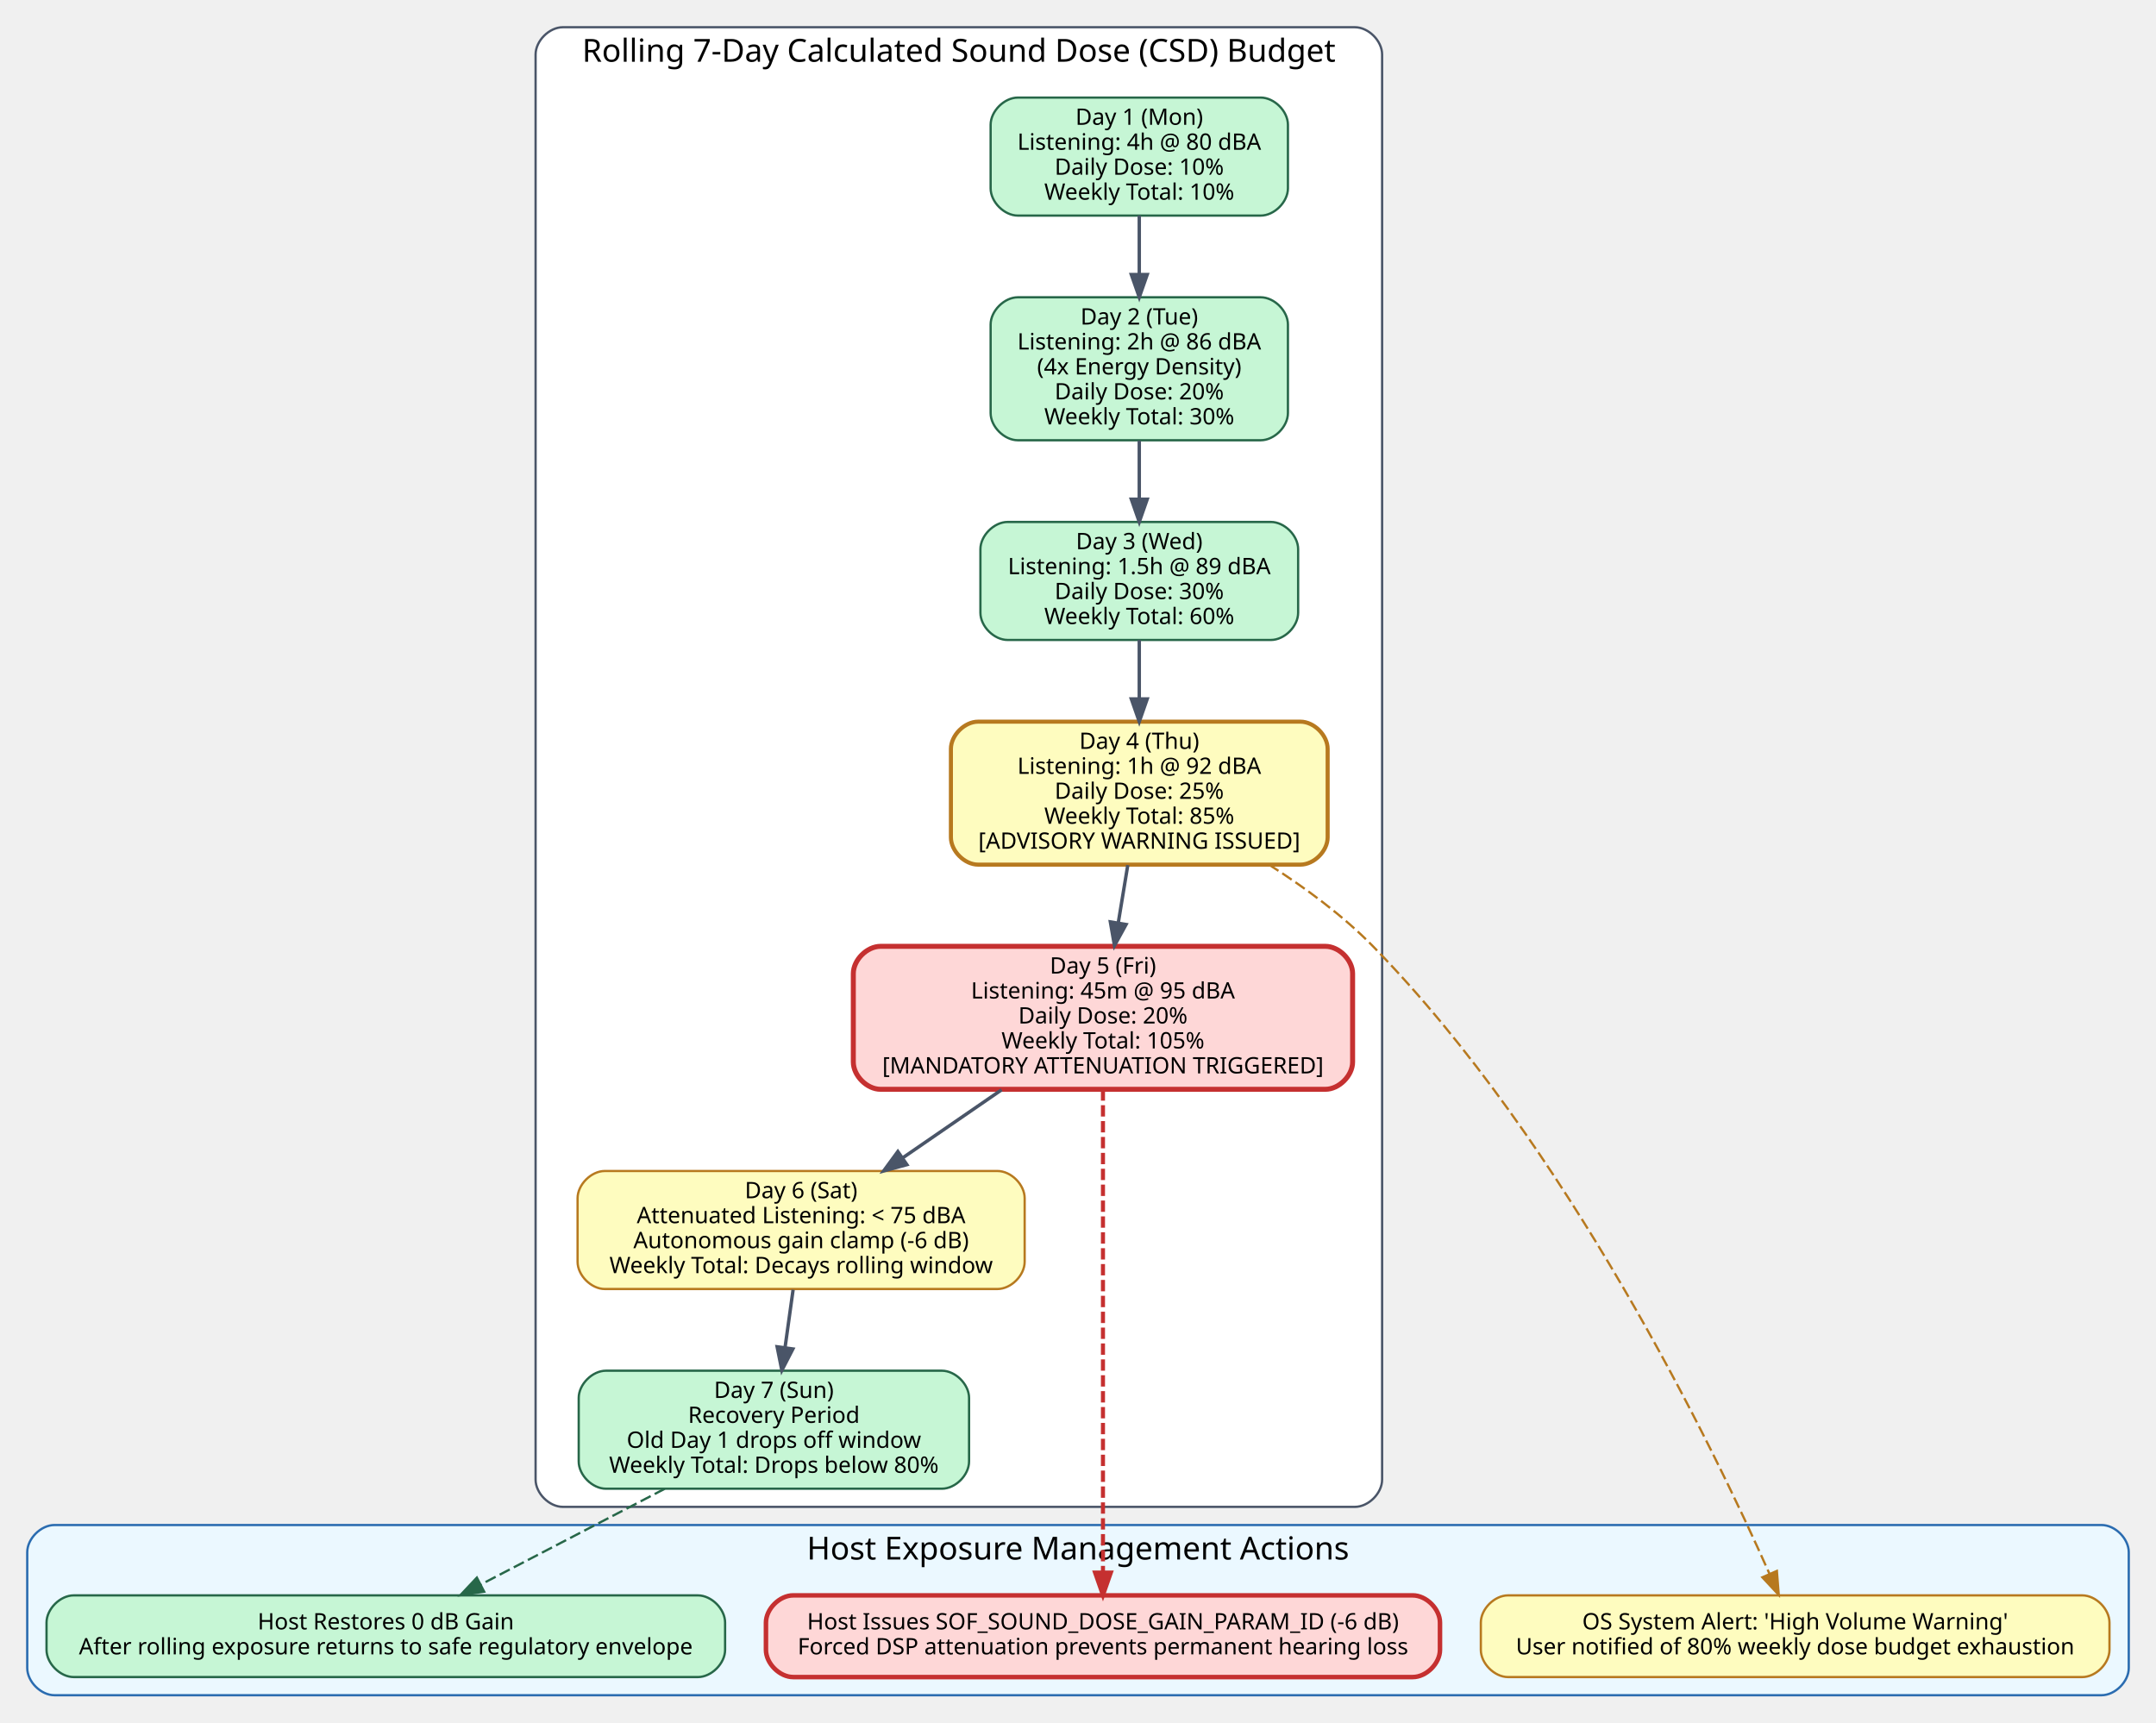
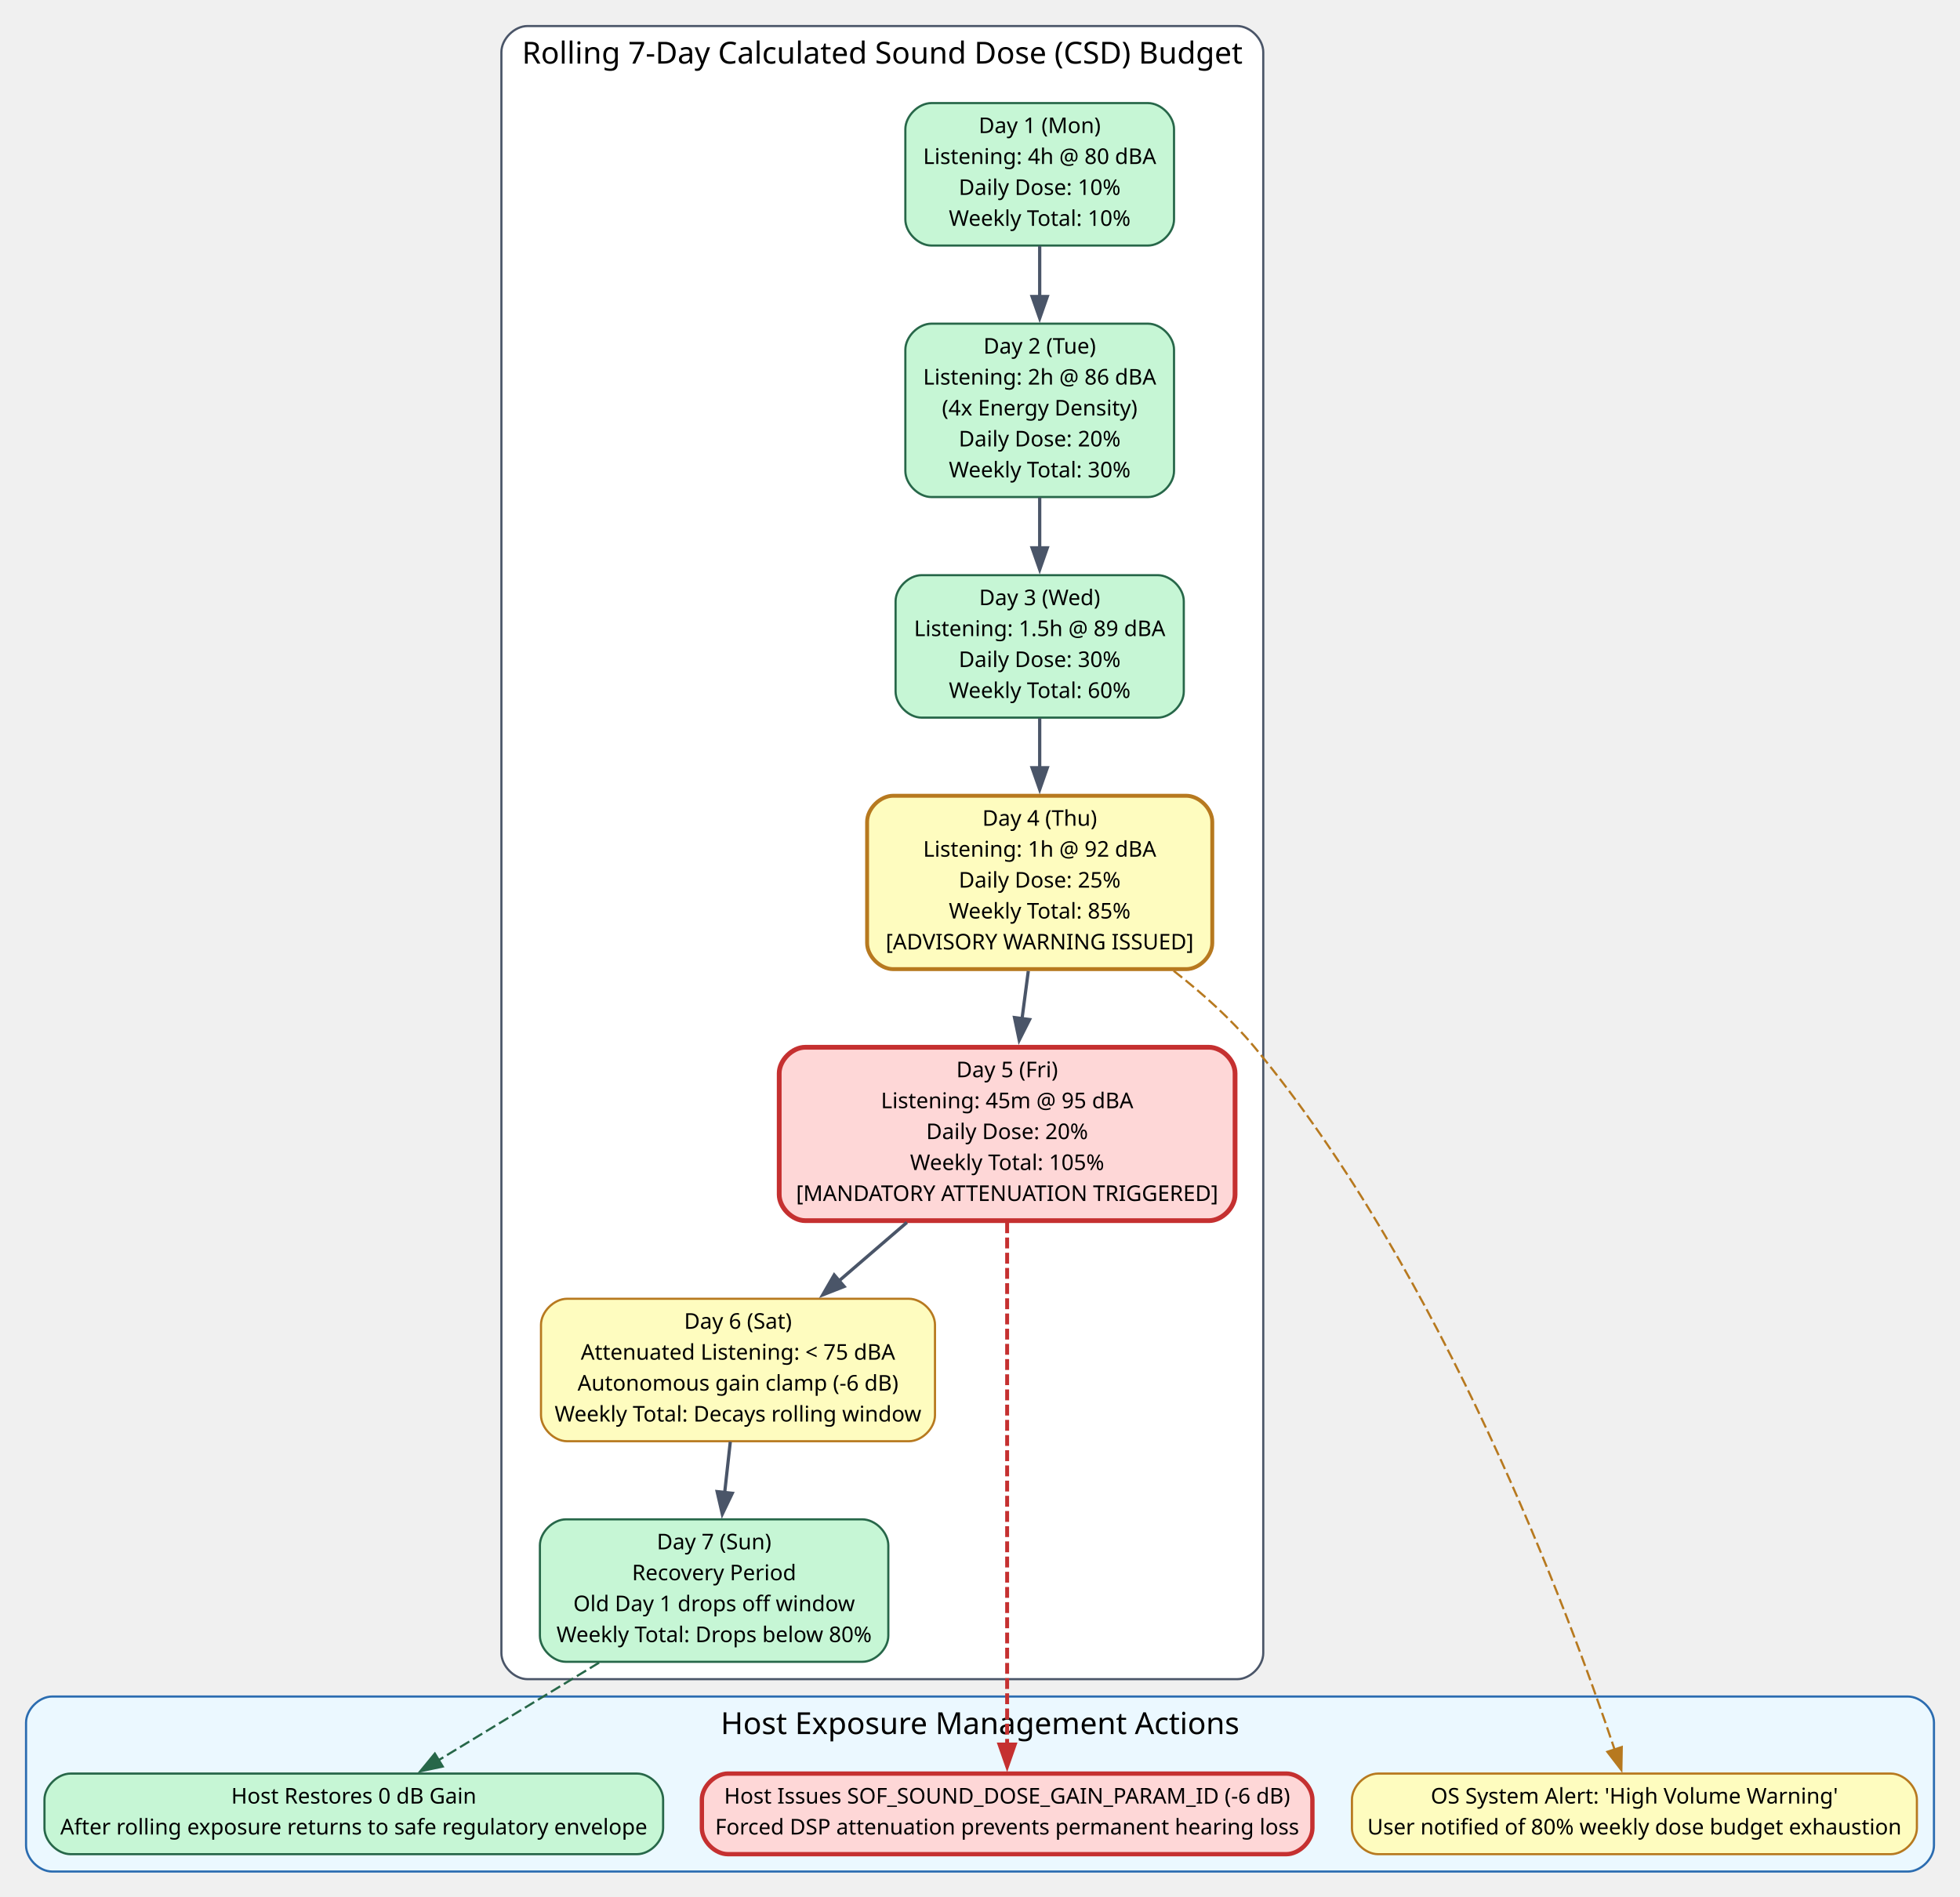
- <svg xmlns="http://www.w3.org/2000/svg" width="950pt" height="759pt" viewBox="0.00 0.00 950.00 759.00">
-   <g id="graph0" class="graph" transform="scale(1 1) rotate(0) translate(4 755)">
+ <svg xmlns="http://www.w3.org/2000/svg" width="903pt" height="874pt" viewBox="0.00 0.00 903.00 874.00">
+   <g id="graph0" class="graph" transform="scale(1 1) rotate(0) translate(4 870.37)">
    <g id="clust1" class="cluster">
-       <path fill="#ffffff" stroke="#4a5568" d="M244,-91C244,-91 593,-91 593,-91 599,-91 605,-97 605,-103 605,-103 605,-731 605,-731 605,-737 599,-743 593,-743 593,-743 244,-743 244,-743 238,-743 232,-737 232,-731 232,-731 232,-103 232,-103 232,-97 238,-91 244,-91" />
-       <text text-anchor="middle" x="418.5" y="-727.8" font-family="verdana" font-size="14.00">Rolling 7-Day Calculated Sound Dose (CSD) Budget</text>
+       <path fill="#ffffff" stroke="#4a5568" d="M239,-96.64C239,-96.64 566,-96.64 566,-96.64 572,-96.64 578,-102.64 578,-108.64 578,-108.64 578,-846.37 578,-846.37 578,-852.37 572,-858.37 566,-858.37 566,-858.37 239,-858.37 239,-858.37 233,-858.37 227,-852.37 227,-846.37 227,-846.37 227,-108.64 227,-108.64 227,-102.64 233,-96.64 239,-96.64" />
+       <text xml:space="preserve" text-anchor="middle" x="402.5" y="-841.07" font-family="verdana" font-size="14.00">Rolling 7-Day Calculated Sound Dose (CSD) Budget</text>
    </g>
    <g id="clust2" class="cluster">
-       <path fill="#ebf8ff" stroke="#2b6cb0" d="M20,-8C20,-8 922,-8 922,-8 928,-8 934,-14 934,-20 934,-20 934,-71 934,-71 934,-77 928,-83 922,-83 922,-83 20,-83 20,-83 14,-83 8,-77 8,-71 8,-71 8,-20 8,-20 8,-14 14,-8 20,-8" />
-       <text text-anchor="middle" x="471" y="-67.8" font-family="verdana" font-size="14.00">Host Exposure Management Actions</text>
+       <path fill="#ebf8ff" stroke="#2b6cb0" d="M20,-8C20,-8 875,-8 875,-8 881,-8 887,-14 887,-20 887,-20 887,-76.64 887,-76.64 887,-82.64 881,-88.64 875,-88.64 875,-88.64 20,-88.64 20,-88.64 14,-88.64 8,-82.64 8,-76.64 8,-76.64 8,-20 8,-20 8,-14 14,-8 20,-8" />
+       <text xml:space="preserve" text-anchor="middle" x="447.5" y="-71.34" font-family="verdana" font-size="14.00">Host Exposure Management Actions</text>
    </g>
    <g id="node1" class="node">
-       <path fill="#c6f6d5" stroke="#276749" d="M551.5,-712C551.5,-712 444.5,-712 444.5,-712 438.5,-712 432.5,-706 432.5,-700 432.5,-700 432.5,-672 432.5,-672 432.5,-666 438.5,-660 444.5,-660 444.5,-660 551.5,-660 551.5,-660 557.5,-660 563.5,-666 563.5,-672 563.5,-672 563.5,-700 563.5,-700 563.5,-706 557.5,-712 551.5,-712" />
-       <text text-anchor="middle" x="498" y="-700" font-family="verdana" font-size="10.00">Day 1 (Mon)</text>
-       <text text-anchor="middle" x="498" y="-689" font-family="verdana" font-size="10.00">Listening: 4h @ 80 dBA</text>
-       <text text-anchor="middle" x="498" y="-678" font-family="verdana" font-size="10.00">Daily Dose: 10%</text>
-       <text text-anchor="middle" x="498" y="-667" font-family="verdana" font-size="10.00">Weekly Total: 10%</text>
+       <path fill="#c6f6d5" stroke="#276749" d="M524.89,-822.87C524.89,-822.87 425.11,-822.87 425.11,-822.87 419.11,-822.87 413.11,-816.87 413.11,-810.87 413.11,-810.87 413.11,-769.23 413.11,-769.23 413.11,-763.23 419.11,-757.23 425.11,-757.23 425.11,-757.23 524.89,-757.23 524.89,-757.23 530.89,-757.23 536.89,-763.23 536.89,-769.23 536.89,-769.23 536.89,-810.87 536.89,-810.87 536.89,-816.87 530.89,-822.87 524.89,-822.87" />
+       <text xml:space="preserve" text-anchor="middle" x="475" y="-809.05" font-family="verdana" font-size="10.00">Day 1 (Mon)</text>
+       <text xml:space="preserve" text-anchor="middle" x="475" y="-794.8" font-family="verdana" font-size="10.00">Listening: 4h @ 80 dBA</text>
+       <text xml:space="preserve" text-anchor="middle" x="475" y="-780.55" font-family="verdana" font-size="10.00">Daily Dose: 10%</text>
+       <text xml:space="preserve" text-anchor="middle" x="475" y="-766.3" font-family="verdana" font-size="10.00">Weekly Total: 10%</text>
    </g>
    <g id="node2" class="node">
-       <path fill="#c6f6d5" stroke="#276749" d="M551.5,-624C551.5,-624 444.5,-624 444.5,-624 438.5,-624 432.5,-618 432.5,-612 432.5,-612 432.5,-573 432.5,-573 432.5,-567 438.5,-561 444.5,-561 444.5,-561 551.5,-561 551.5,-561 557.5,-561 563.5,-567 563.5,-573 563.5,-573 563.5,-612 563.5,-612 563.5,-618 557.5,-624 551.5,-624" />
-       <text text-anchor="middle" x="498" y="-612" font-family="verdana" font-size="10.00">Day 2 (Tue)</text>
-       <text text-anchor="middle" x="498" y="-601" font-family="verdana" font-size="10.00">Listening: 2h @ 86 dBA</text>
-       <text text-anchor="middle" x="498" y="-590" font-family="verdana" font-size="10.00">(4x Energy Density)</text>
-       <text text-anchor="middle" x="498" y="-579" font-family="verdana" font-size="10.00">Daily Dose: 20%</text>
-       <text text-anchor="middle" x="498" y="-568" font-family="verdana" font-size="10.00">Weekly Total: 30%</text>
+       <path fill="#c6f6d5" stroke="#276749" d="M524.89,-721.23C524.89,-721.23 425.11,-721.23 425.11,-721.23 419.11,-721.23 413.11,-715.23 413.11,-709.23 413.11,-709.23 413.11,-653.34 413.11,-653.34 413.11,-647.34 419.11,-641.34 425.11,-641.34 425.11,-641.34 524.89,-641.34 524.89,-641.34 530.89,-641.34 536.89,-647.34 536.89,-653.34 536.89,-653.34 536.89,-709.23 536.89,-709.23 536.89,-715.23 530.89,-721.23 524.89,-721.23" />
+       <text xml:space="preserve" text-anchor="middle" x="475" y="-707.41" font-family="verdana" font-size="10.00">Day 2 (Tue)</text>
+       <text xml:space="preserve" text-anchor="middle" x="475" y="-693.16" font-family="verdana" font-size="10.00">Listening: 2h @ 86 dBA</text>
+       <text xml:space="preserve" text-anchor="middle" x="475" y="-678.91" font-family="verdana" font-size="10.00">(4x Energy Density)</text>
+       <text xml:space="preserve" text-anchor="middle" x="475" y="-664.66" font-family="verdana" font-size="10.00">Daily Dose: 20%</text>
+       <text xml:space="preserve" text-anchor="middle" x="475" y="-650.41" font-family="verdana" font-size="10.00">Weekly Total: 30%</text>
    </g>
    <g id="edge1" class="edge">
-       <path fill="none" stroke="#4a5568" stroke-width="1.5" d="M498,-660C498,-652.01 498,-642.95 498,-634.15" />
-       <polygon fill="#4a5568" stroke="#4a5568" stroke-width="1.5" points="501.5,-634.02 498,-624.02 494.5,-634.02 501.5,-634.02" />
+       <path fill="none" stroke="#4a5568" stroke-width="1.5" d="M475,-757.02C475,-749.59 475,-741.51 475,-733.49" />
+       <polygon fill="#4a5568" stroke="#4a5568" stroke-width="1.5" points="478.5,-733.74 475,-723.74 471.5,-733.74 478.5,-733.74" />
    </g>
    <g id="node3" class="node">
-       <path fill="#c6f6d5" stroke="#276749" d="M556,-525C556,-525 440,-525 440,-525 434,-525 428,-519 428,-513 428,-513 428,-485 428,-485 428,-479 434,-473 440,-473 440,-473 556,-473 556,-473 562,-473 568,-479 568,-485 568,-485 568,-513 568,-513 568,-519 562,-525 556,-525" />
-       <text text-anchor="middle" x="498" y="-513" font-family="verdana" font-size="10.00">Day 3 (Wed)</text>
-       <text text-anchor="middle" x="498" y="-502" font-family="verdana" font-size="10.00">Listening: 1.5h @ 89 dBA</text>
-       <text text-anchor="middle" x="498" y="-491" font-family="verdana" font-size="10.00">Daily Dose: 30%</text>
-       <text text-anchor="middle" x="498" y="-480" font-family="verdana" font-size="10.00">Weekly Total: 60%</text>
+       <path fill="#c6f6d5" stroke="#276749" d="M529.39,-605.34C529.39,-605.34 420.61,-605.34 420.61,-605.34 414.61,-605.34 408.61,-599.34 408.61,-593.34 408.61,-593.34 408.61,-551.7 408.61,-551.7 408.61,-545.7 414.61,-539.7 420.61,-539.7 420.61,-539.7 529.39,-539.7 529.39,-539.7 535.39,-539.7 541.39,-545.7 541.39,-551.7 541.39,-551.7 541.39,-593.34 541.39,-593.34 541.39,-599.34 535.39,-605.34 529.39,-605.34" />
+       <text xml:space="preserve" text-anchor="middle" x="475" y="-591.52" font-family="verdana" font-size="10.00">Day 3 (Wed)</text>
+       <text xml:space="preserve" text-anchor="middle" x="475" y="-577.27" font-family="verdana" font-size="10.00">Listening: 1.5h @ 89 dBA</text>
+       <text xml:space="preserve" text-anchor="middle" x="475" y="-563.02" font-family="verdana" font-size="10.00">Daily Dose: 30%</text>
+       <text xml:space="preserve" text-anchor="middle" x="475" y="-548.77" font-family="verdana" font-size="10.00">Weekly Total: 60%</text>
    </g>
    <g id="edge2" class="edge">
-       <path fill="none" stroke="#4a5568" stroke-width="1.5" d="M498,-560.78C498,-552.51 498,-543.51 498,-535.02" />
-       <polygon fill="#4a5568" stroke="#4a5568" stroke-width="1.5" points="501.5,-535.02 498,-525.02 494.5,-535.02 501.5,-535.02" />
+       <path fill="none" stroke="#4a5568" stroke-width="1.5" d="M475,-641.14C475,-633.57 475,-625.6 475,-617.88" />
+       <polygon fill="#4a5568" stroke="#4a5568" stroke-width="1.5" points="478.5,-617.94 475,-607.94 471.5,-617.94 478.5,-617.94" />
    </g>
    <g id="node4" class="node">
-       <path fill="#fefcbf" stroke="#b7791f" stroke-width="1.8" d="M569,-437C569,-437 427,-437 427,-437 421,-437 415,-431 415,-425 415,-425 415,-386 415,-386 415,-380 421,-374 427,-374 427,-374 569,-374 569,-374 575,-374 581,-380 581,-386 581,-386 581,-425 581,-425 581,-431 575,-437 569,-437" />
-       <text text-anchor="middle" x="498" y="-425" font-family="verdana" font-size="10.00">Day 4 (Thu)</text>
-       <text text-anchor="middle" x="498" y="-414" font-family="verdana" font-size="10.00">Listening: 1h @ 92 dBA</text>
-       <text text-anchor="middle" x="498" y="-403" font-family="verdana" font-size="10.00">Daily Dose: 25%</text>
-       <text text-anchor="middle" x="498" y="-392" font-family="verdana" font-size="10.00">Weekly Total: 85%</text>
-       <text text-anchor="middle" x="498" y="-381" font-family="verdana" font-size="10.00">[ADVISORY WARNING ISSUED]</text>
+       <path fill="#fefcbf" stroke="#b7791f" stroke-width="1.8" d="M542.51,-503.7C542.51,-503.7 407.49,-503.7 407.49,-503.7 401.49,-503.7 395.49,-497.7 395.49,-491.7 395.49,-491.7 395.49,-435.81 395.49,-435.81 395.49,-429.81 401.49,-423.81 407.49,-423.81 407.49,-423.81 542.51,-423.81 542.51,-423.81 548.51,-423.81 554.51,-429.81 554.51,-435.81 554.51,-435.81 554.51,-491.7 554.51,-491.7 554.51,-497.7 548.51,-503.7 542.51,-503.7" />
+       <text xml:space="preserve" text-anchor="middle" x="475" y="-489.88" font-family="verdana" font-size="10.00">Day 4 (Thu)</text>
+       <text xml:space="preserve" text-anchor="middle" x="475" y="-475.63" font-family="verdana" font-size="10.00">Listening: 1h @ 92 dBA</text>
+       <text xml:space="preserve" text-anchor="middle" x="475" y="-461.38" font-family="verdana" font-size="10.00">Daily Dose: 25%</text>
+       <text xml:space="preserve" text-anchor="middle" x="475" y="-447.13" font-family="verdana" font-size="10.00">Weekly Total: 85%</text>
+       <text xml:space="preserve" text-anchor="middle" x="475" y="-432.88" font-family="verdana" font-size="10.00">[ADVISORY WARNING ISSUED]</text>
    </g>
    <g id="edge3" class="edge">
-       <path fill="none" stroke="#4a5568" stroke-width="1.5" d="M498,-473C498,-465.01 498,-455.95 498,-447.15" />
-       <polygon fill="#4a5568" stroke="#4a5568" stroke-width="1.5" points="501.5,-447.02 498,-437.02 494.5,-447.02 501.5,-447.02" />
+       <path fill="none" stroke="#4a5568" stroke-width="1.5" d="M475,-539.49C475,-532.23 475,-524.35 475,-516.51" />
+       <polygon fill="#4a5568" stroke="#4a5568" stroke-width="1.5" points="478.5,-516.6 475,-506.6 471.5,-516.6 478.5,-516.6" />
    </g>
    <g id="node5" class="node">
-       <path fill="#fed7d7" stroke="#c53030" stroke-width="2.2" d="M580,-338C580,-338 384,-338 384,-338 378,-338 372,-332 372,-326 372,-326 372,-287 372,-287 372,-281 378,-275 384,-275 384,-275 580,-275 580,-275 586,-275 592,-281 592,-287 592,-287 592,-326 592,-326 592,-332 586,-338 580,-338" />
-       <text text-anchor="middle" x="482" y="-326" font-family="verdana" font-size="10.00">Day 5 (Fri)</text>
-       <text text-anchor="middle" x="482" y="-315" font-family="verdana" font-size="10.00">Listening: 45m @ 95 dBA</text>
-       <text text-anchor="middle" x="482" y="-304" font-family="verdana" font-size="10.00">Daily Dose: 20%</text>
-       <text text-anchor="middle" x="482" y="-293" font-family="verdana" font-size="10.00">Weekly Total: 105%</text>
-       <text text-anchor="middle" x="482" y="-282" font-family="verdana" font-size="10.00">[MANDATORY ATTENUATION TRIGGERED]</text>
+       <path fill="#fed7d7" stroke="#c53030" stroke-width="2.2" d="M553.01,-387.81C553.01,-387.81 366.99,-387.81 366.99,-387.81 360.99,-387.81 354.99,-381.81 354.99,-375.81 354.99,-375.81 354.99,-319.92 354.99,-319.92 354.99,-313.92 360.99,-307.92 366.99,-307.92 366.99,-307.92 553.01,-307.92 553.01,-307.92 559.01,-307.92 565.01,-313.92 565.01,-319.92 565.01,-319.92 565.01,-375.81 565.01,-375.81 565.01,-381.81 559.01,-387.81 553.01,-387.81" />
+       <text xml:space="preserve" text-anchor="middle" x="460" y="-373.99" font-family="verdana" font-size="10.00">Day 5 (Fri)</text>
+       <text xml:space="preserve" text-anchor="middle" x="460" y="-359.74" font-family="verdana" font-size="10.00">Listening: 45m @ 95 dBA</text>
+       <text xml:space="preserve" text-anchor="middle" x="460" y="-345.49" font-family="verdana" font-size="10.00">Daily Dose: 20%</text>
+       <text xml:space="preserve" text-anchor="middle" x="460" y="-331.24" font-family="verdana" font-size="10.00">Weekly Total: 105%</text>
+       <text xml:space="preserve" text-anchor="middle" x="460" y="-316.99" font-family="verdana" font-size="10.00">[MANDATORY ATTENUATION TRIGGERED]</text>
    </g>
    <g id="edge4" class="edge">
-       <path fill="none" stroke="#4a5568" stroke-width="1.5" d="M492.94,-373.81C491.61,-365.76 490.16,-356.95 488.76,-348.46" />
-       <polygon fill="#4a5568" stroke="#4a5568" stroke-width="1.5" points="492.17,-347.62 487.08,-338.32 485.26,-348.76 492.17,-347.62" />
+       <path fill="none" stroke="#4a5568" stroke-width="1.5" d="M469.75,-422.92C468.81,-415.77 467.82,-408.22 466.84,-400.78" />
+       <polygon fill="#4a5568" stroke="#4a5568" stroke-width="1.5" points="470.34,-400.58 465.57,-391.12 463.4,-401.49 470.34,-400.58" />
    </g>
    <g id="node8" class="node">
-       <path fill="#fefcbf" stroke="#b7791f" d="M913.5,-52C913.5,-52 660.5,-52 660.5,-52 654.5,-52 648.5,-46 648.5,-40 648.5,-40 648.5,-28 648.5,-28 648.5,-22 654.5,-16 660.5,-16 660.5,-16 913.5,-16 913.5,-16 919.5,-16 925.5,-22 925.5,-28 925.5,-28 925.5,-40 925.5,-40 925.5,-46 919.5,-52 913.5,-52" />
-       <text text-anchor="middle" x="787" y="-37" font-family="verdana" font-size="10.00">OS System Alert: 'High Volume Warning'</text>
-       <text text-anchor="middle" x="787" y="-26" font-family="verdana" font-size="10.00">User notified of 80% weekly dose budget exhaustion</text>
+       <path fill="#fefcbf" stroke="#b7791f" d="M867.14,-53.14C867.14,-53.14 630.86,-53.14 630.86,-53.14 624.86,-53.14 618.86,-47.14 618.86,-41.14 618.86,-41.14 618.86,-28 618.86,-28 618.86,-22 624.86,-16 630.86,-16 630.86,-16 867.14,-16 867.14,-16 873.14,-16 879.14,-22 879.14,-28 879.14,-28 879.14,-41.14 879.14,-41.14 879.14,-47.14 873.14,-53.14 867.14,-53.14" />
+       <text xml:space="preserve" text-anchor="middle" x="749" y="-39.32" font-family="verdana" font-size="10.00">OS System Alert: 'High Volume Warning'</text>
+       <text xml:space="preserve" text-anchor="middle" x="749" y="-25.07" font-family="verdana" font-size="10.00">User notified of 80% weekly dose budget exhaustion</text>
    </g>
    <g id="edge7" class="edge">
-       <path fill="none" stroke="#b7791f" stroke-dasharray="5,2" d="M555.14,-373.99C571.09,-363.85 587.68,-351.62 601,-338 686.27,-250.77 750.74,-117.64 775.7,-61.47" />
-       <polygon fill="#b7791f" stroke="#b7791f" points="778.95,-62.77 779.77,-52.21 772.54,-59.96 778.95,-62.77" />
+       <path fill="none" stroke="#b7791f" stroke-dasharray="5,2" d="M536.73,-423.02C550.06,-412.62 563.34,-400.67 574,-387.81 660.95,-282.87 718.69,-127.47 739.92,-64.07" />
+       <polygon fill="#b7791f" stroke="#b7791f" points="743.17,-65.36 742.98,-54.77 736.53,-63.17 743.17,-65.36" />
    </g>
    <g id="node6" class="node">
-       <path fill="#fefcbf" stroke="#b7791f" d="M435.5,-239C435.5,-239 262.5,-239 262.5,-239 256.5,-239 250.5,-233 250.5,-227 250.5,-227 250.5,-199 250.5,-199 250.5,-193 256.5,-187 262.5,-187 262.5,-187 435.5,-187 435.5,-187 441.5,-187 447.5,-193 447.5,-199 447.5,-199 447.5,-227 447.5,-227 447.5,-233 441.5,-239 435.5,-239" />
-       <text text-anchor="middle" x="349" y="-227" font-family="verdana" font-size="10.00">Day 6 (Sat)</text>
-       <text text-anchor="middle" x="349" y="-216" font-family="verdana" font-size="10.00">Attenuated Listening: &lt; 75 dBA</text>
-       <text text-anchor="middle" x="349" y="-205" font-family="verdana" font-size="10.00">Autonomous gain clamp (-6 dB)</text>
-       <text text-anchor="middle" x="349" y="-194" font-family="verdana" font-size="10.00">Weekly Total: Decays rolling window</text>
+       <path fill="#fefcbf" stroke="#b7791f" d="M414.76,-271.92C414.76,-271.92 257.24,-271.92 257.24,-271.92 251.24,-271.92 245.24,-265.92 245.24,-259.92 245.24,-259.92 245.24,-218.28 245.24,-218.28 245.24,-212.28 251.24,-206.28 257.24,-206.28 257.24,-206.28 414.76,-206.28 414.76,-206.28 420.76,-206.28 426.76,-212.28 426.76,-218.28 426.76,-218.28 426.76,-259.92 426.76,-259.92 426.76,-265.92 420.76,-271.92 414.76,-271.92" />
+       <text xml:space="preserve" text-anchor="middle" x="336" y="-258.1" font-family="verdana" font-size="10.00">Day 6 (Sat)</text>
+       <text xml:space="preserve" text-anchor="middle" x="336" y="-243.85" font-family="verdana" font-size="10.00">Attenuated Listening: &lt; 75 dBA</text>
+       <text xml:space="preserve" text-anchor="middle" x="336" y="-229.6" font-family="verdana" font-size="10.00">Autonomous gain clamp (-6 dB)</text>
+       <text xml:space="preserve" text-anchor="middle" x="336" y="-215.35" font-family="verdana" font-size="10.00">Weekly Total: Decays rolling window</text>
    </g>
    <g id="edge5" class="edge">
-       <path fill="none" stroke="#4a5568" stroke-width="1.5" d="M437.34,-274.78C423.34,-265.15 407.89,-254.52 393.88,-244.88" />
-       <polygon fill="#4a5568" stroke="#4a5568" stroke-width="1.5" points="395.59,-241.8 385.36,-239.02 391.62,-247.57 395.59,-241.8" />
+       <path fill="none" stroke="#4a5568" stroke-width="1.5" d="M413.83,-307.11C403.6,-298.3 392.76,-288.97 382.52,-280.15" />
+       <polygon fill="#4a5568" stroke="#4a5568" stroke-width="1.5" points="384.9,-277.58 375.03,-273.71 380.33,-282.89 384.9,-277.58" />
    </g>
    <g id="node9" class="node">
-       <path fill="#fed7d7" stroke="#c53030" stroke-width="2" d="M618.5,-52C618.5,-52 345.5,-52 345.5,-52 339.5,-52 333.5,-46 333.5,-40 333.5,-40 333.5,-28 333.5,-28 333.5,-22 339.5,-16 345.5,-16 345.5,-16 618.5,-16 618.5,-16 624.5,-16 630.5,-22 630.5,-28 630.5,-28 630.5,-40 630.5,-40 630.5,-46 624.5,-52 618.5,-52" />
-       <text text-anchor="middle" x="482" y="-37" font-family="verdana" font-size="10.00">Host Issues SOF_SOUND_DOSE_GAIN_PARAM_ID (-6 dB)</text>
-       <text text-anchor="middle" x="482" y="-26" font-family="verdana" font-size="10.00">Forced DSP attenuation prevents permanent hearing loss</text>
+       <path fill="#fed7d7" stroke="#c53030" stroke-width="2" d="M588.64,-53.14C588.64,-53.14 331.36,-53.14 331.36,-53.14 325.36,-53.14 319.36,-47.14 319.36,-41.14 319.36,-41.14 319.36,-28 319.36,-28 319.36,-22 325.36,-16 331.36,-16 331.36,-16 588.64,-16 588.64,-16 594.64,-16 600.64,-22 600.64,-28 600.64,-28 600.64,-41.14 600.64,-41.14 600.64,-47.14 594.64,-53.14 588.64,-53.14" />
+       <text xml:space="preserve" text-anchor="middle" x="460" y="-39.32" font-family="verdana" font-size="10.00">Host Issues SOF_SOUND_DOSE_GAIN_PARAM_ID (-6 dB)</text>
+       <text xml:space="preserve" text-anchor="middle" x="460" y="-25.07" font-family="verdana" font-size="10.00">Forced DSP attenuation prevents permanent hearing loss</text>
    </g>
    <g id="edge8" class="edge">
-       <path fill="none" stroke="#c53030" stroke-width="1.8" stroke-dasharray="5,2" d="M482,-275C482,-221.83 482,-113.04 482,-62.25" />
-       <polygon fill="#c53030" stroke="#c53030" stroke-width="1.8" points="485.5,-62.05 482,-52.05 478.5,-62.05 485.5,-62.05" />
+       <path fill="none" stroke="#c53030" stroke-width="1.8" stroke-dasharray="5,2" d="M460,-307.12C460,-244.28 460,-123.29 460,-66.47" />
+       <polygon fill="#c53030" stroke="#c53030" stroke-width="1.8" points="463.5,-66.52 460,-56.52 456.5,-66.52 463.5,-66.52" />
    </g>
    <g id="node7" class="node">
-       <path fill="#c6f6d5" stroke="#276749" d="M411,-151C411,-151 263,-151 263,-151 257,-151 251,-145 251,-139 251,-139 251,-111 251,-111 251,-105 257,-99 263,-99 263,-99 411,-99 411,-99 417,-99 423,-105 423,-111 423,-111 423,-139 423,-139 423,-145 417,-151 411,-151" />
-       <text text-anchor="middle" x="337" y="-139" font-family="verdana" font-size="10.00">Day 7 (Sun)</text>
-       <text text-anchor="middle" x="337" y="-128" font-family="verdana" font-size="10.00">Recovery Period</text>
-       <text text-anchor="middle" x="337" y="-117" font-family="verdana" font-size="10.00">Old Day 1 drops off window</text>
-       <text text-anchor="middle" x="337" y="-106" font-family="verdana" font-size="10.00">Weekly Total: Drops below 80%</text>
+       <path fill="#c6f6d5" stroke="#276749" d="M393.26,-170.28C393.26,-170.28 256.74,-170.28 256.74,-170.28 250.74,-170.28 244.74,-164.28 244.74,-158.28 244.74,-158.28 244.74,-116.64 244.74,-116.64 244.74,-110.64 250.74,-104.64 256.74,-104.64 256.74,-104.64 393.26,-104.64 393.26,-104.64 399.26,-104.64 405.26,-110.64 405.26,-116.64 405.26,-116.64 405.26,-158.28 405.26,-158.28 405.26,-164.28 399.26,-170.28 393.26,-170.28" />
+       <text xml:space="preserve" text-anchor="middle" x="325" y="-156.46" font-family="verdana" font-size="10.00">Day 7 (Sun)</text>
+       <text xml:space="preserve" text-anchor="middle" x="325" y="-142.21" font-family="verdana" font-size="10.00">Recovery Period</text>
+       <text xml:space="preserve" text-anchor="middle" x="325" y="-127.96" font-family="verdana" font-size="10.00">Old Day 1 drops off window</text>
+       <text xml:space="preserve" text-anchor="middle" x="325" y="-113.71" font-family="verdana" font-size="10.00">Weekly Total: Drops below 80%</text>
    </g>
    <g id="edge6" class="edge">
-       <path fill="none" stroke="#4a5568" stroke-width="1.5" d="M345.46,-186.66C344.35,-178.7 343.11,-169.76 341.92,-161.24" />
-       <polygon fill="#4a5568" stroke="#4a5568" stroke-width="1.5" points="345.36,-160.58 340.51,-151.16 338.43,-161.54 345.36,-160.58" />
+       <path fill="none" stroke="#4a5568" stroke-width="1.5" d="M332.46,-206.02C331.63,-198.56 330.74,-190.48 329.87,-182.59" />
+       <polygon fill="#4a5568" stroke="#4a5568" stroke-width="1.5" points="333.36,-182.29 328.78,-172.73 326.4,-183.06 333.36,-182.29" />
    </g>
    <g id="node10" class="node">
-       <path fill="#c6f6d5" stroke="#276749" d="M303.5,-52C303.5,-52 28.5,-52 28.5,-52 22.5,-52 16.5,-46 16.5,-40 16.5,-40 16.5,-28 16.5,-28 16.5,-22 22.5,-16 28.5,-16 28.5,-16 303.5,-16 303.5,-16 309.5,-16 315.5,-22 315.5,-28 315.5,-28 315.5,-40 315.5,-40 315.5,-46 309.5,-52 303.5,-52" />
-       <text text-anchor="middle" x="166" y="-37" font-family="verdana" font-size="10.00">Host Restores 0 dB Gain</text>
-       <text text-anchor="middle" x="166" y="-26" font-family="verdana" font-size="10.00">After rolling exposure returns to safe regulatory envelope</text>
+       <path fill="#c6f6d5" stroke="#276749" d="M289.51,-53.14C289.51,-53.14 28.49,-53.14 28.49,-53.14 22.49,-53.14 16.49,-47.14 16.49,-41.14 16.49,-41.14 16.49,-28 16.49,-28 16.49,-22 22.49,-16 28.49,-16 28.49,-16 289.51,-16 289.51,-16 295.51,-16 301.51,-22 301.51,-28 301.51,-28 301.51,-41.14 301.51,-41.14 301.51,-47.14 295.51,-53.14 289.51,-53.14" />
+       <text xml:space="preserve" text-anchor="middle" x="159" y="-39.32" font-family="verdana" font-size="10.00">Host Restores 0 dB Gain</text>
+       <text xml:space="preserve" text-anchor="middle" x="159" y="-25.07" font-family="verdana" font-size="10.00">After rolling exposure returns to safe regulatory envelope</text>
    </g>
    <g id="edge9" class="edge">
-       <path fill="none" stroke="#276749" stroke-dasharray="5,2" d="M288.91,-98.97C263.42,-85.71 232.41,-69.56 207.91,-56.81" />
-       <polygon fill="#276749" stroke="#276749" points="209.35,-53.62 198.86,-52.1 206.12,-59.83 209.35,-53.62" />
+       <path fill="none" stroke="#276749" stroke-dasharray="5,2" d="M272.02,-104.26C247.99,-89.66 220.09,-72.7 198.02,-59.28" />
+       <polygon fill="#276749" stroke="#276749" points="199.98,-56.38 189.62,-54.18 196.34,-62.36 199.98,-56.38" />
    </g>
  </g>
</svg>
